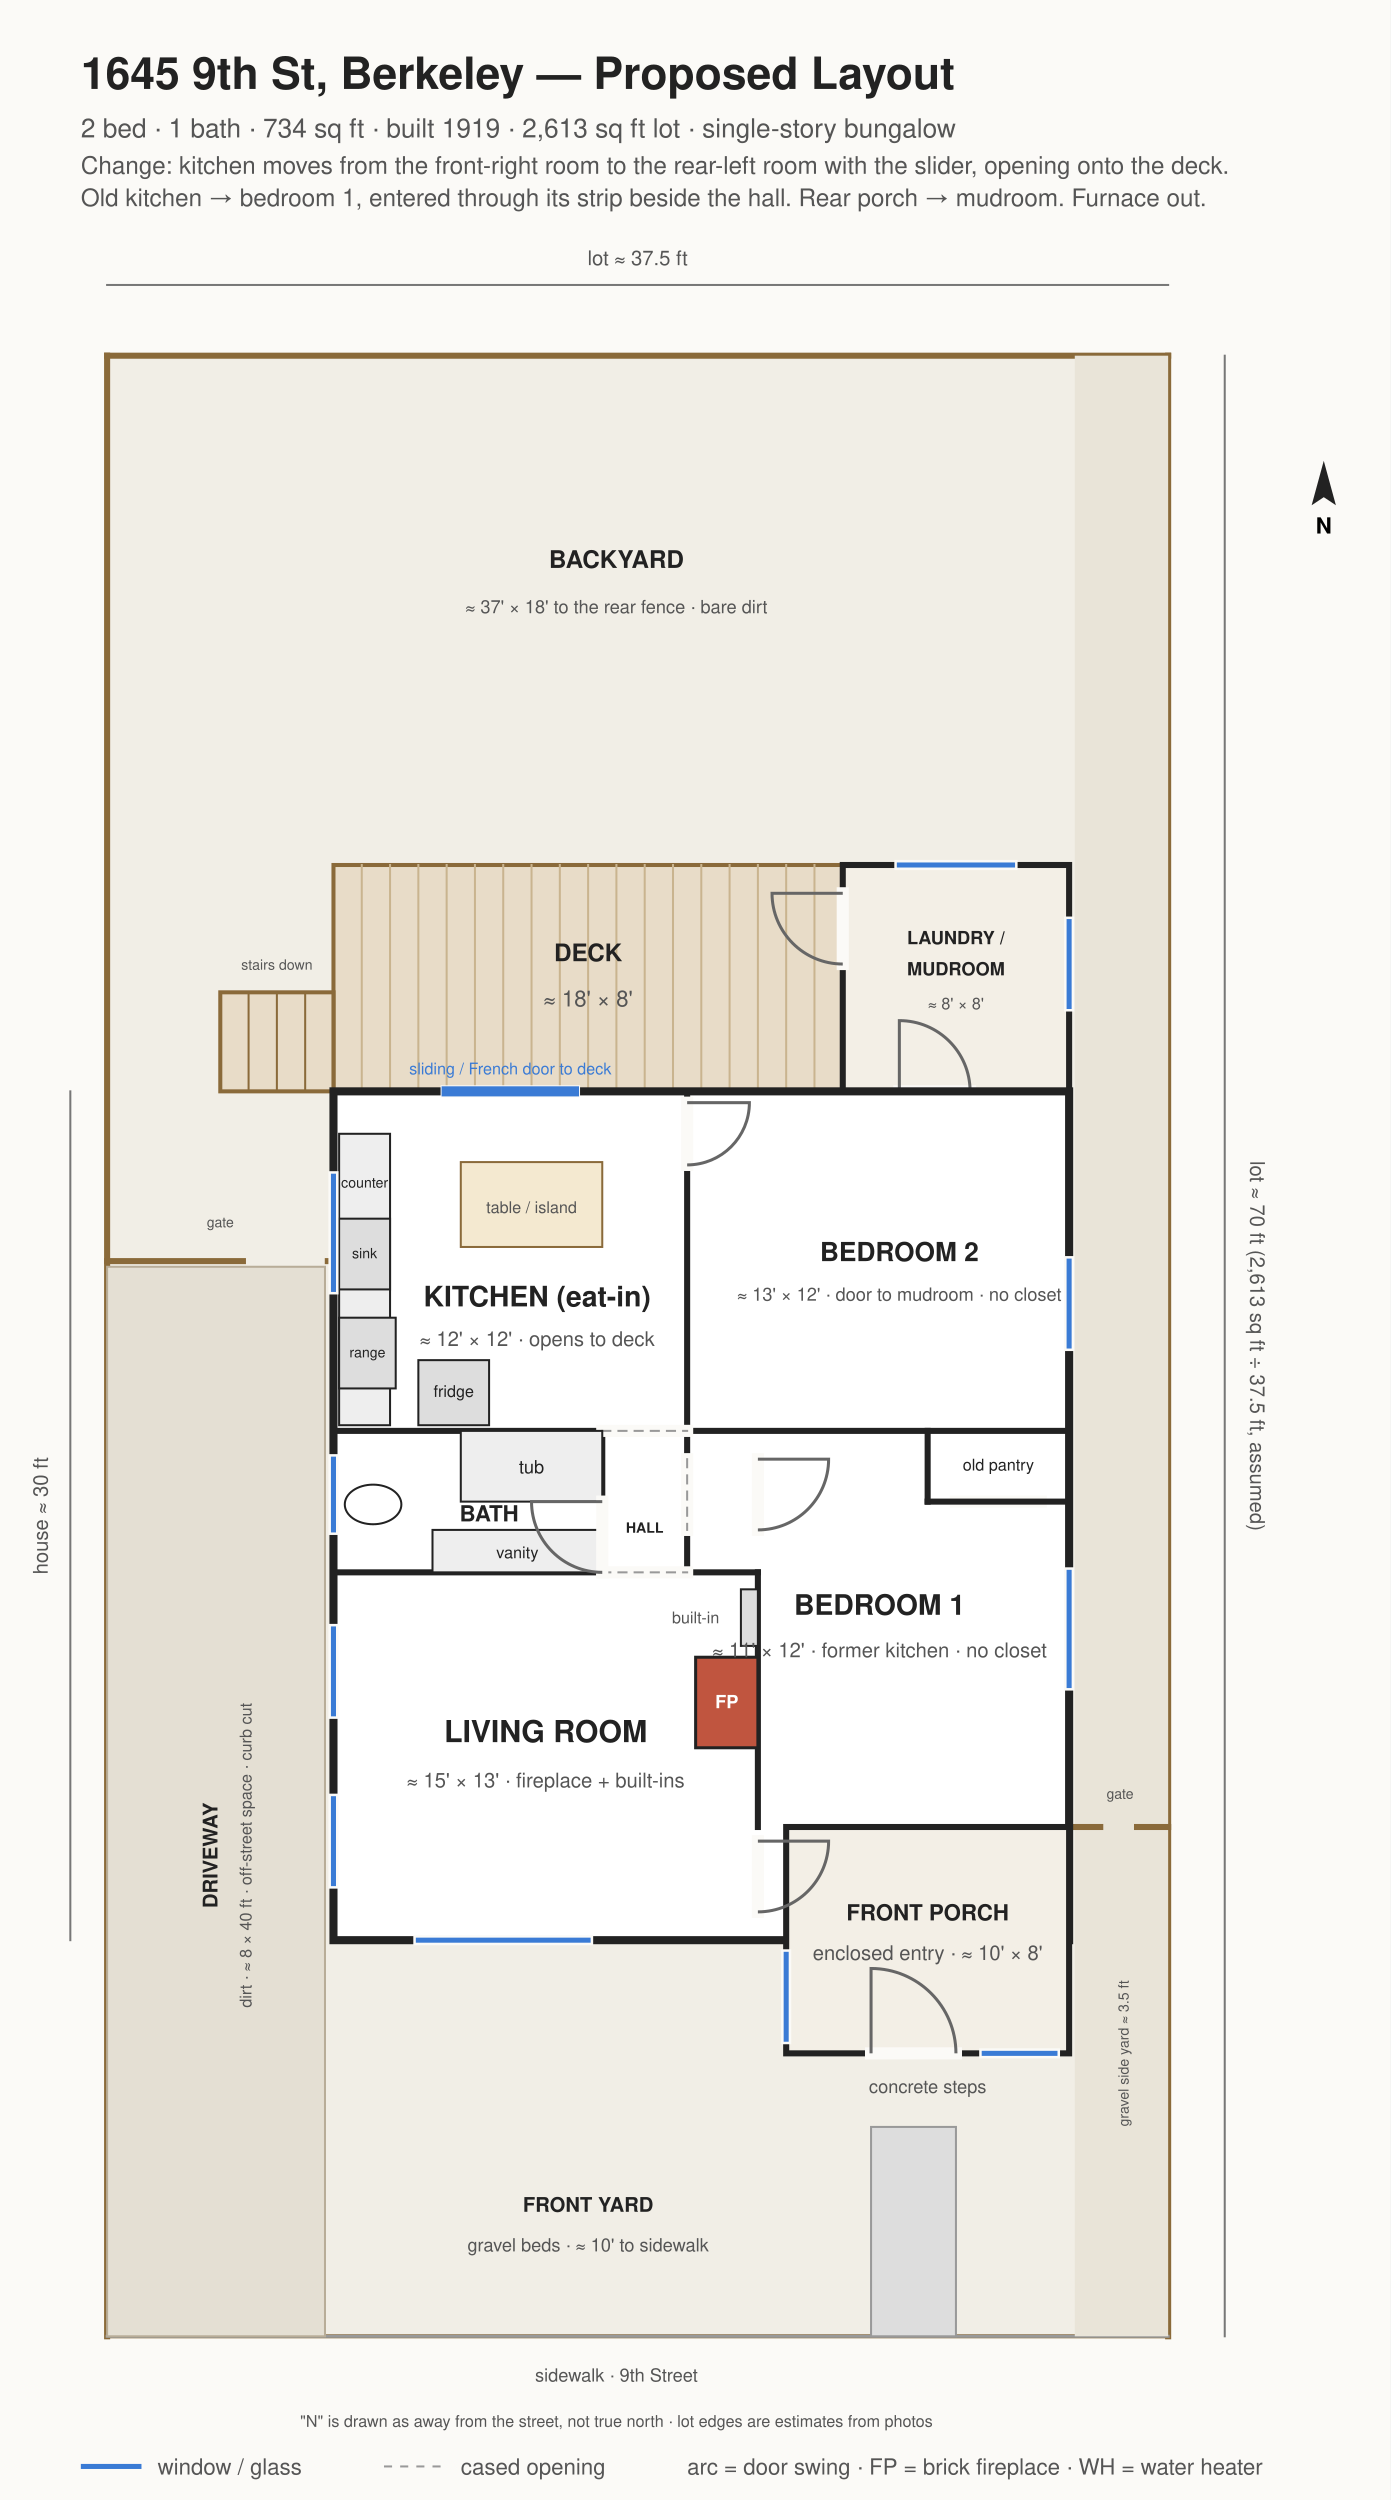
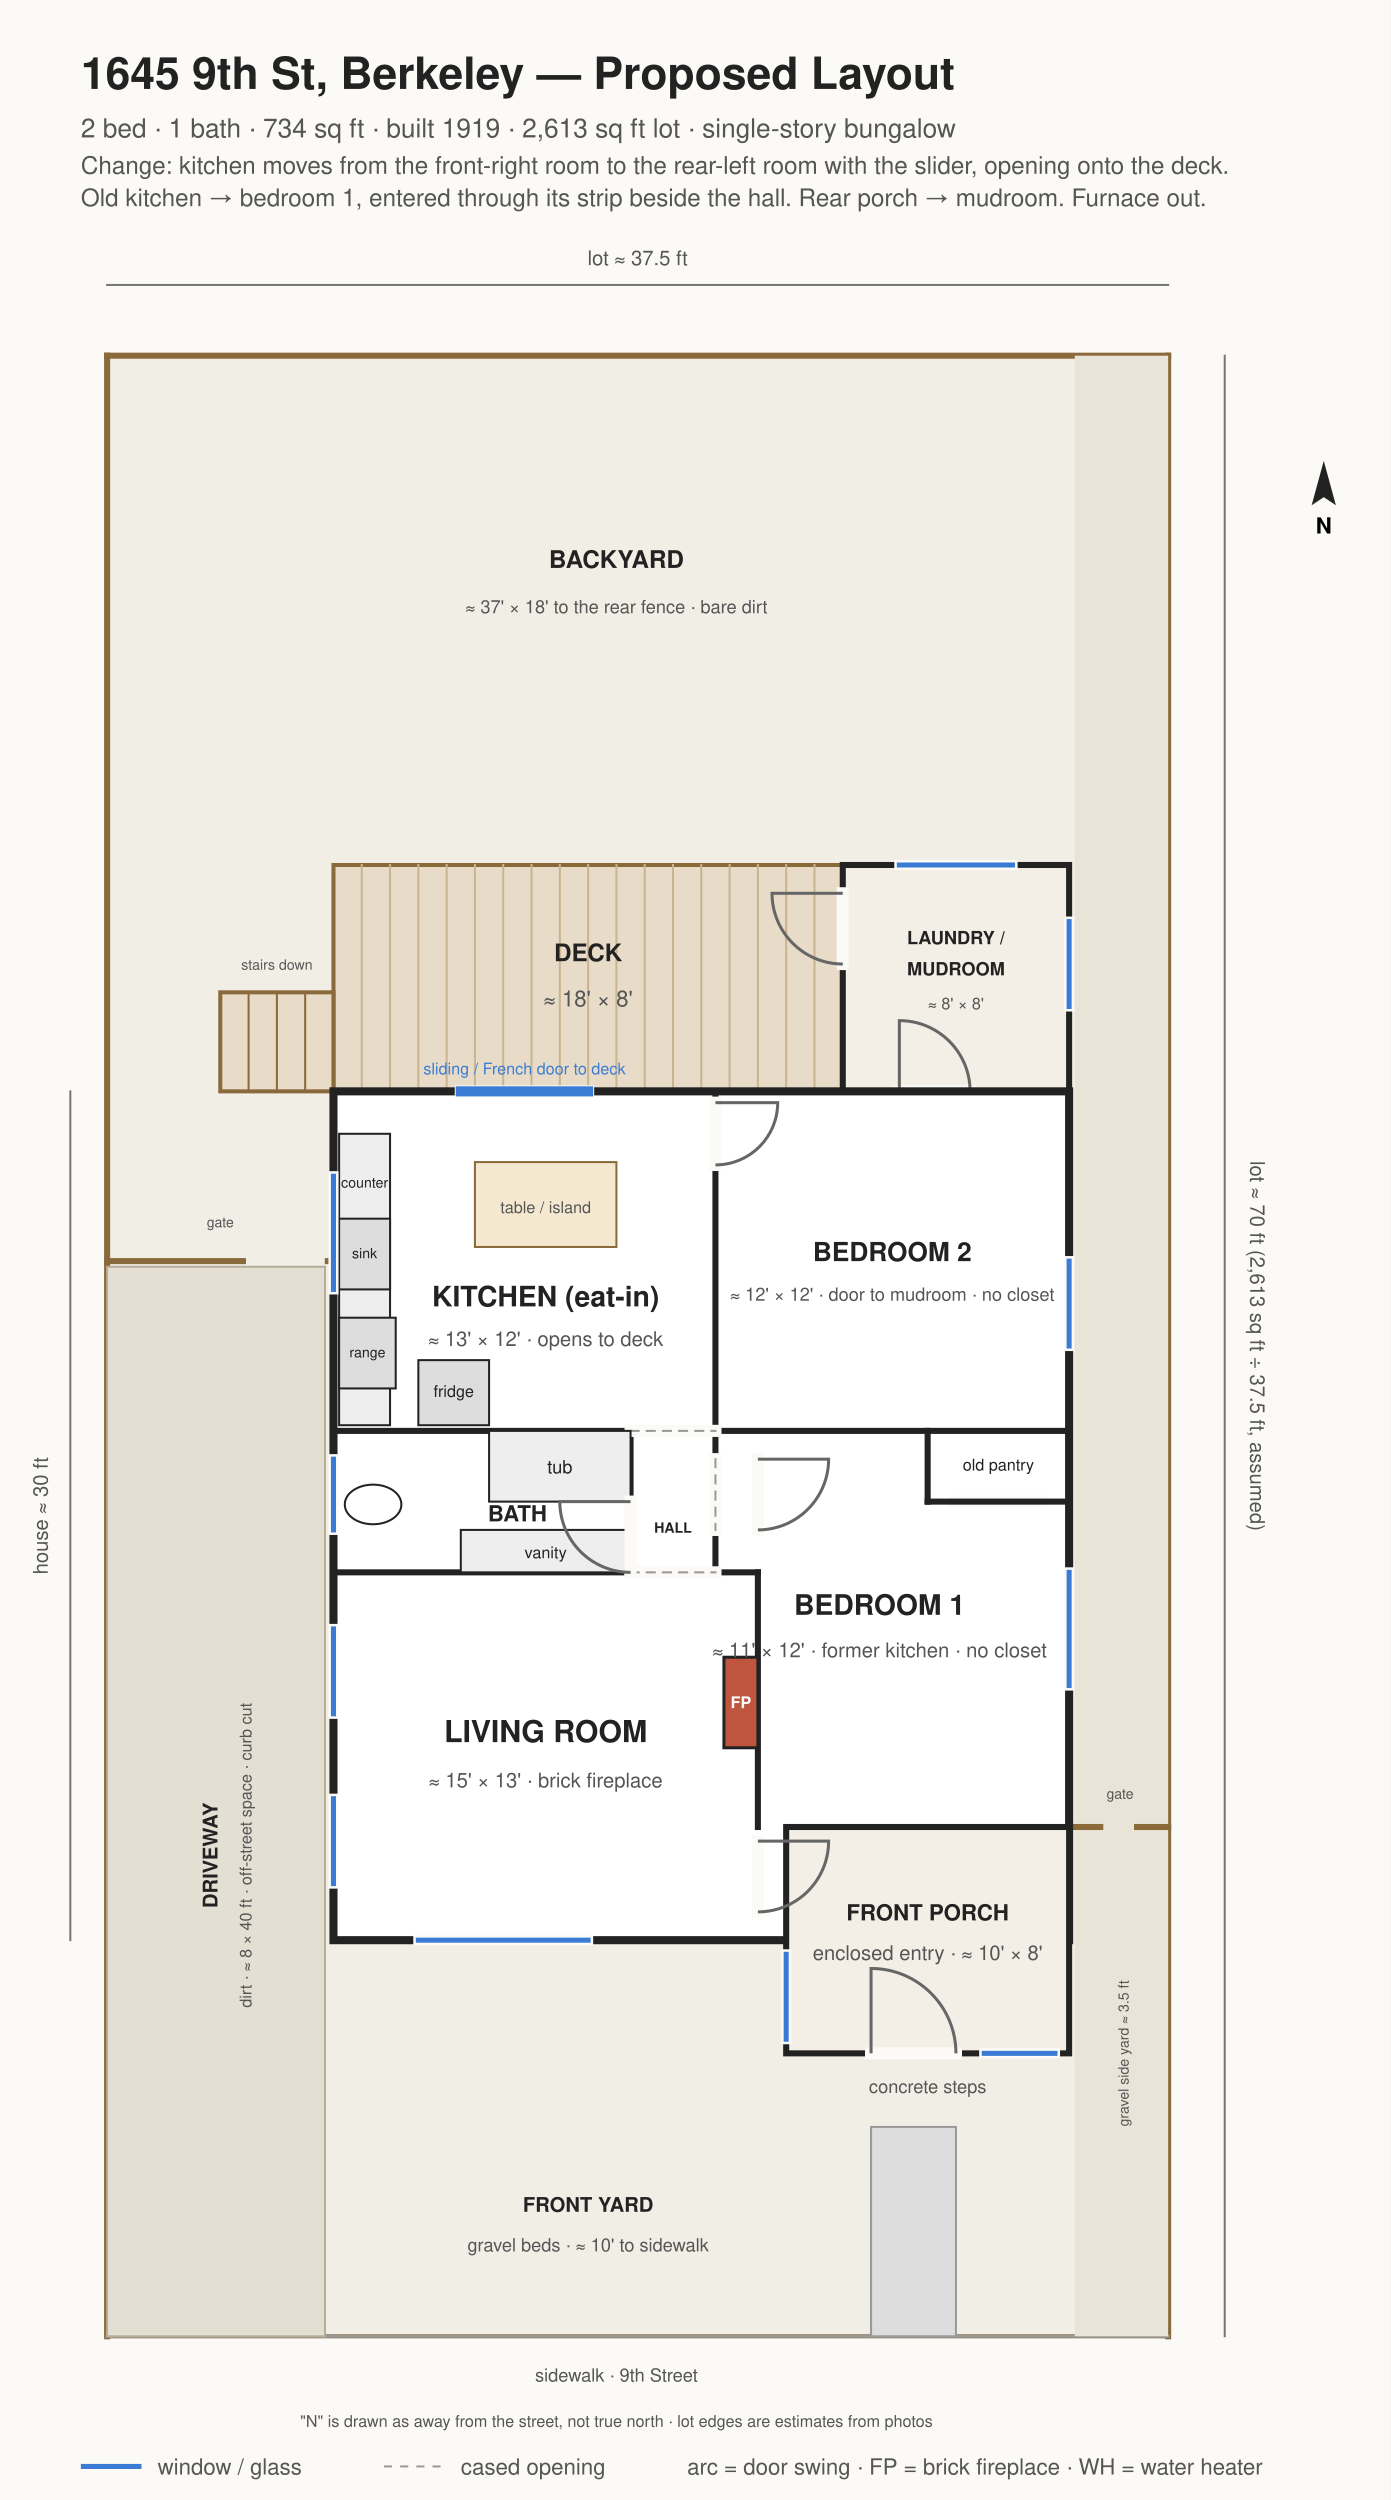
<svg xmlns="http://www.w3.org/2000/svg" width="688" height="1237" viewBox="0 0 688 1237" font-family="Helvetica, Arial, sans-serif">
  <rect width="688" height="1237" fill="#fbfaf7" />
  <text x="40" y="44" font-size="22" font-weight="bold" fill="#222">1645 9th St, Berkeley — Proposed Layout</text>
  <text x="40" y="68" font-size="13" fill="#555">2 bed · 1 bath · 734 sq ft · built 1919 · 2,613 sq ft lot · single-story bungalow</text>
  <text x="40" y="86" font-size="12" fill="#555">Change: kitchen moves from the front-right room to the rear-left room with the slider, opening onto the deck.</text>
  <text x="40" y="102" font-size="12" fill="#555">Old kitchen → bedroom 1, entered through its strip beside the hall. Rear porch → mudroom. Furnace out.</text>
  <rect x="53" y="176" width="525.0" height="980" fill="#f1eee6" stroke="#8a6a3a" stroke-width="2" />
  <line x1="53" y1="176" x2="578.0" y2="176" stroke="#8a6a3a" stroke-width="3" stroke-linecap="square" />
  <line x1="53" y1="176" x2="53" y2="1156" stroke="#8a6a3a" stroke-width="3" stroke-linecap="square" />
  <line x1="578.0" y1="176" x2="578.0" y2="1156" stroke="#8a6a3a" stroke-width="3" stroke-linecap="square" />
  <line x1="53" y1="1156" x2="578.0" y2="1156" stroke="#999" stroke-width="1.5" stroke-linecap="square" />
  <rect x="531.8" y="176" width="46.2" height="980" fill="#e9e4d8" stroke="none" stroke-width="0" />
  <line x1="529" y1="904" x2="544.4" y2="904" stroke="#8a6a3a" stroke-width="3" stroke-linecap="square" />
  <line x1="562.6" y1="904" x2="578.0" y2="904" stroke="#8a6a3a" stroke-width="3" stroke-linecap="square" />
  <text x="554.2" y="890" font-size="7" text-anchor="middle" fill="#555" font-weight="normal">gate</text>
  <text transform="translate(558.4,1016) rotate(-90)" font-size="7" text-anchor="middle" fill="#555">gravel side yard ≈ 3.5 ft</text>
  <line x1="53" y1="624" x2="120.2" y2="624" stroke="#8a6a3a" stroke-width="3" stroke-linecap="square" />
  <line x1="162.2" y1="624" x2="165" y2="624" stroke="#8a6a3a" stroke-width="3" stroke-linecap="square" />
  <text x="109" y="607.2" font-size="7" text-anchor="middle" fill="#555" font-weight="normal">gate</text>
  <text x="305" y="281.0" font-size="12" text-anchor="middle" fill="#222" font-weight="bold">BACKYARD</text>
  <text x="305" y="303.4" font-size="9" text-anchor="middle" fill="#555" font-weight="normal">≈ 37' × 18' to the rear fence · bare dirt</text>
  <rect x="53" y="626.8" width="107.8" height="529.2" fill="#e4dfd3" stroke="#b8ad98" stroke-width="1" />
  <text transform="translate(107.6,918) rotate(-90)" font-size="10" font-weight="bold" text-anchor="middle" fill="#222">DRIVEWAY</text>
  <text transform="translate(124.4,918) rotate(-90)" font-size="8" text-anchor="middle" fill="#555">dirt · ≈ 8 × 40 ft · off-street space · curb cut</text>
  <text x="291" y="1094.4" font-size="10" text-anchor="middle" fill="#222" font-weight="bold">FRONT YARD</text>
  <text x="291" y="1114" font-size="9" text-anchor="middle" fill="#555" font-weight="normal">gravel beds · ≈ 10' to sidewalk</text>
  <rect x="431" y="1052.4" width="42" height="103.6" fill="#ddd" stroke="#999" stroke-width="1" />
  <text x="305" y="1178.4" font-size="9" text-anchor="middle" fill="#555" font-weight="normal">sidewalk · 9th Street</text>
  <rect x="165" y="428" width="252" height="112" fill="#e8dcc8" stroke="#8a6a3a" stroke-width="2" />
  <line x1="179" y1="428" x2="179" y2="540" stroke="#c9b48f" stroke-width="1" stroke-linecap="square" />
  <line x1="193" y1="428" x2="193" y2="540" stroke="#c9b48f" stroke-width="1" stroke-linecap="square" />
  <line x1="207" y1="428" x2="207" y2="540" stroke="#c9b48f" stroke-width="1" stroke-linecap="square" />
  <line x1="221" y1="428" x2="221" y2="540" stroke="#c9b48f" stroke-width="1" stroke-linecap="square" />
  <line x1="235" y1="428" x2="235" y2="540" stroke="#c9b48f" stroke-width="1" stroke-linecap="square" />
  <line x1="249" y1="428" x2="249" y2="540" stroke="#c9b48f" stroke-width="1" stroke-linecap="square" />
  <line x1="263" y1="428" x2="263" y2="540" stroke="#c9b48f" stroke-width="1" stroke-linecap="square" />
  <line x1="277" y1="428" x2="277" y2="540" stroke="#c9b48f" stroke-width="1" stroke-linecap="square" />
  <line x1="291" y1="428" x2="291" y2="540" stroke="#c9b48f" stroke-width="1" stroke-linecap="square" />
  <line x1="305" y1="428" x2="305" y2="540" stroke="#c9b48f" stroke-width="1" stroke-linecap="square" />
  <line x1="319" y1="428" x2="319" y2="540" stroke="#c9b48f" stroke-width="1" stroke-linecap="square" />
  <line x1="333" y1="428" x2="333" y2="540" stroke="#c9b48f" stroke-width="1" stroke-linecap="square" />
  <line x1="347" y1="428" x2="347" y2="540" stroke="#c9b48f" stroke-width="1" stroke-linecap="square" />
  <line x1="361" y1="428" x2="361" y2="540" stroke="#c9b48f" stroke-width="1" stroke-linecap="square" />
  <line x1="375" y1="428" x2="375" y2="540" stroke="#c9b48f" stroke-width="1" stroke-linecap="square" />
  <line x1="389" y1="428" x2="389" y2="540" stroke="#c9b48f" stroke-width="1" stroke-linecap="square" />
  <line x1="403" y1="428" x2="403" y2="540" stroke="#c9b48f" stroke-width="1" stroke-linecap="square" />
  <text x="291" y="475.6" font-size="12" text-anchor="middle" fill="#222" font-weight="bold">DECK</text>
  <text x="291" y="498" font-size="11" text-anchor="middle" fill="#555" font-weight="normal">≈ 18' × 8'</text>
  <rect x="109" y="491.0" width="56" height="49.0" fill="#e8dcc8" stroke="#8a6a3a" stroke-width="2" />
  <line x1="151" y1="491.0" x2="151" y2="540" stroke="#8a6a3a" stroke-width="1" stroke-linecap="square" />
  <line x1="137" y1="491.0" x2="137" y2="540" stroke="#8a6a3a" stroke-width="1" stroke-linecap="square" />
  <line x1="123" y1="491.0" x2="123" y2="540" stroke="#8a6a3a" stroke-width="1" stroke-linecap="square" />
  <text x="137" y="479.8" font-size="7" text-anchor="middle" fill="#555" font-weight="normal">stairs down</text>
  <rect x="417" y="428" width="112" height="112" fill="#f3efe6" stroke="#222" stroke-width="3" />
  <text x="473" y="467.2" font-size="9" text-anchor="middle" fill="#222" font-weight="bold">LAUNDRY /</text>
  <text x="473" y="482.6" font-size="9" text-anchor="middle" fill="#222" font-weight="bold">MUDROOM</text>
  <text x="473" y="499.4" font-size="8" text-anchor="middle" fill="#555" font-weight="normal">≈ 8' × 8'</text>
  <line x1="445" y1="428" x2="501" y2="428" stroke="#fbfaf7" stroke-width="5" stroke-linecap="square" />
  <line x1="445" y1="428" x2="501" y2="428" stroke="#3a7bd5" stroke-width="2.5" stroke-linecap="square" />
  <line x1="529" y1="456" x2="529" y2="498" stroke="#fbfaf7" stroke-width="5" stroke-linecap="square" />
  <line x1="529" y1="456" x2="529" y2="498" stroke="#3a7bd5" stroke-width="2.5" stroke-linecap="square" />
  <line x1="417" y1="442" x2="417" y2="477.0" stroke="#fbfaf7" stroke-width="6" stroke-linecap="square" />
  <path d="M417,442 L382.0,442 A35.0,35.0 0 0 0 417,477.0" fill="none" stroke="#666" stroke-width="1.5" />
  <line x1="445" y1="540" x2="480.0" y2="540" stroke="#fbfaf7" stroke-width="6" stroke-linecap="square" />
  <path d="M445,540 L445,505.0 A35.0,35.0 0 0 1 480.0,540" fill="none" stroke="#666" stroke-width="1.5" />
  <rect x="165" y="540" width="364" height="420" fill="#fff" stroke="#222" stroke-width="4" />
  <rect x="389" y="904" width="140" height="112" fill="#f3efe6" stroke="#222" stroke-width="3" />
  <text x="459" y="950.2" font-size="11" text-anchor="middle" fill="#222" font-weight="bold">FRONT PORCH</text>
  <text x="459" y="969.8" font-size="10" text-anchor="middle" fill="#555" font-weight="normal">enclosed entry · ≈ 10' × 8'</text>
  <line x1="431" y1="1016" x2="473" y2="1016" stroke="#fbfaf7" stroke-width="6" stroke-linecap="square" />
  <path d="M431,1016 L431,974 A42,42 0 0 1 473,1016" fill="none" stroke="#666" stroke-width="1.5" />
  <line x1="389" y1="967.0" x2="389" y2="1009.0" stroke="#fbfaf7" stroke-width="5" stroke-linecap="square" />
  <line x1="389" y1="967.0" x2="389" y2="1009.0" stroke="#3a7bd5" stroke-width="2.5" stroke-linecap="square" />
  <line x1="487" y1="1016" x2="522.0" y2="1016" stroke="#fbfaf7" stroke-width="5" stroke-linecap="square" />
  <line x1="487" y1="1016" x2="522.0" y2="1016" stroke="#3a7bd5" stroke-width="2.5" stroke-linecap="square" />
  <text x="459" y="1035.6" font-size="9" text-anchor="middle" fill="#555" font-weight="normal">concrete steps</text>
-   <line x1="340.0" y1="540" x2="340.0" y2="708" stroke="#222" stroke-width="3" stroke-linecap="square" />
-   <line x1="340.0" y1="708" x2="529" y2="708" stroke="#222" stroke-width="3" stroke-linecap="square" />
-   <line x1="165" y1="708" x2="298.0" y2="708" stroke="#222" stroke-width="3" stroke-linecap="square" />
-   <line x1="298.0" y1="708" x2="298.0" y2="778" stroke="#222" stroke-width="3" stroke-linecap="square" />
-   <line x1="340.0" y1="708" x2="340.0" y2="778" stroke="#222" stroke-width="3" stroke-linecap="square" />
-   <line x1="165" y1="778" x2="298.0" y2="778" stroke="#222" stroke-width="3" stroke-linecap="square" />
-   <line x1="340.0" y1="778" x2="375" y2="778" stroke="#222" stroke-width="3" stroke-linecap="square" />
-   <line x1="298.0" y1="778" x2="340.0" y2="778" stroke="#fbfaf7" stroke-width="6" stroke-linecap="square" />
-   <line x1="298.0" y1="778" x2="340.0" y2="778" stroke="#999" stroke-width="1" stroke-linecap="square" stroke-dasharray="4,4" />
-   <line x1="298.0" y1="708" x2="340.0" y2="708" stroke="#fbfaf7" stroke-width="6" stroke-linecap="square" />
-   <line x1="298.0" y1="708" x2="340.0" y2="708" stroke="#999" stroke-width="1" stroke-linecap="square" stroke-dasharray="4,4" />
+   <line x1="354.0" y1="540" x2="354.0" y2="708" stroke="#222" stroke-width="3" stroke-linecap="square" />
+   <line x1="354.0" y1="708" x2="529" y2="708" stroke="#222" stroke-width="3" stroke-linecap="square" />
+   <line x1="165" y1="708" x2="312.0" y2="708" stroke="#222" stroke-width="3" stroke-linecap="square" />
+   <line x1="312.0" y1="708" x2="312.0" y2="778" stroke="#222" stroke-width="3" stroke-linecap="square" />
+   <line x1="354.0" y1="708" x2="354.0" y2="778" stroke="#222" stroke-width="3" stroke-linecap="square" />
+   <line x1="165" y1="778" x2="312.0" y2="778" stroke="#222" stroke-width="3" stroke-linecap="square" />
+   <line x1="354.0" y1="778" x2="375" y2="778" stroke="#222" stroke-width="3" stroke-linecap="square" />
+   <line x1="312.0" y1="778" x2="354.0" y2="778" stroke="#fbfaf7" stroke-width="6" stroke-linecap="square" />
+   <line x1="312.0" y1="778" x2="354.0" y2="778" stroke="#999" stroke-width="1" stroke-linecap="square" stroke-dasharray="4,4" />
+   <line x1="312.0" y1="708" x2="354.0" y2="708" stroke="#fbfaf7" stroke-width="6" stroke-linecap="square" />
+   <line x1="312.0" y1="708" x2="354.0" y2="708" stroke="#999" stroke-width="1" stroke-linecap="square" stroke-dasharray="4,4" />
  <line x1="375" y1="778" x2="375" y2="904" stroke="#222" stroke-width="3" stroke-linecap="square" />
-   <line x1="340.0" y1="545.6" x2="340.0" y2="576.4" stroke="#fbfaf7" stroke-width="6" stroke-linecap="square" />
-   <path d="M340.0,545.6 L370.8,545.6 A30.8,30.8 0 0 1 340.0,576.4" fill="none" stroke="#666" stroke-width="1.5" />
-   <rect x="344.2" y="820" width="30.8" height="44.8" fill="#c0553f" stroke="#222" stroke-width="1.5" />
-   <text x="359.6" y="845.2" font-size="9" text-anchor="middle" fill="#fff" font-weight="bold">FP</text>
-   <rect x="366.6" y="786.4" width="8.4" height="28.0" fill="#ddd" stroke="#222" stroke-width="1" />
-   <text x="344.2" y="803.2" font-size="8" text-anchor="middle" fill="#555" font-weight="normal">built-in</text>
-   <rect x="228.0" y="708" width="70.0" height="35.0" fill="#eee" stroke="#222" stroke-width="1" />
-   <text x="263" y="729.0" font-size="9" text-anchor="middle" fill="#222" font-weight="normal">tub</text>
-   <rect x="214.0" y="757.0" width="84.0" height="21.0" fill="#eee" stroke="#222" stroke-width="1" />
-   <text x="256.0" y="771.0" font-size="8" text-anchor="middle" fill="#222" font-weight="normal">vanity</text>
+   <line x1="354.0" y1="545.6" x2="354.0" y2="576.4" stroke="#fbfaf7" stroke-width="6" stroke-linecap="square" />
+   <path d="M354.0,545.6 L384.8,545.6 A30.8,30.8 0 0 1 354.0,576.4" fill="none" stroke="#666" stroke-width="1.5" />
+   <rect x="358.2" y="820" width="16.8" height="44.8" fill="#c0553f" stroke="#222" stroke-width="1.5" />
+   <text x="366.6" y="845.2" font-size="8" text-anchor="middle" fill="#fff" font-weight="bold">FP</text>
+   <rect x="242.0" y="708" width="70.0" height="35.0" fill="#eee" stroke="#222" stroke-width="1" />
+   <text x="277" y="729.0" font-size="9" text-anchor="middle" fill="#222" font-weight="normal">tub</text>
+   <rect x="228.0" y="757.0" width="84.0" height="21.0" fill="#eee" stroke="#222" stroke-width="1" />
+   <text x="270.0" y="771.0" font-size="8" text-anchor="middle" fill="#222" font-weight="normal">vanity</text>
  <ellipse cx="184.6" cy="744.4" rx="14" ry="9.8" fill="#fff" stroke="#222" stroke-width="1" />
-   <text x="242.0" y="752.8" font-size="11" text-anchor="middle" fill="#222" font-weight="bold">BATH</text>
-   <line x1="298.0" y1="743.0" x2="298.0" y2="778.0" stroke="#fbfaf7" stroke-width="6" stroke-linecap="square" />
-   <path d="M298.0,743.0 L263.0,743.0 A35.0,35.0 0 0 0 298.0,778.0" fill="none" stroke="#666" stroke-width="1.5" />
-   <text x="319" y="758.4" font-size="7" text-anchor="middle" fill="#222" font-weight="bold">HALL</text>
-   <line x1="340.0" y1="722" x2="340.0" y2="757.0" stroke="#fbfaf7" stroke-width="6" stroke-linecap="square" />
-   <line x1="340.0" y1="722" x2="340.0" y2="757.0" stroke="#999" stroke-width="1" stroke-linecap="square" stroke-dasharray="4,4" />
+   <text x="256.0" y="752.8" font-size="11" text-anchor="middle" fill="#222" font-weight="bold">BATH</text>
+   <line x1="312.0" y1="743.0" x2="312.0" y2="778.0" stroke="#fbfaf7" stroke-width="6" stroke-linecap="square" />
+   <path d="M312.0,743.0 L277.0,743.0 A35.0,35.0 0 0 0 312.0,778.0" fill="none" stroke="#666" stroke-width="1.5" />
+   <text x="333" y="758.4" font-size="7" text-anchor="middle" fill="#222" font-weight="bold">HALL</text>
+   <line x1="354.0" y1="722" x2="354.0" y2="757.0" stroke="#fbfaf7" stroke-width="6" stroke-linecap="square" />
+   <line x1="354.0" y1="722" x2="354.0" y2="757.0" stroke="#999" stroke-width="1" stroke-linecap="square" stroke-dasharray="4,4" />
  <line x1="375" y1="722" x2="375" y2="757.0" stroke="#fbfaf7" stroke-width="6" stroke-linecap="square" />
  <path d="M375,722 L410.0,722 A35.0,35.0 0 0 1 375,757.0" fill="none" stroke="#666" stroke-width="1.5" />
-   <line x1="221" y1="540" x2="284.0" y2="540" stroke="#fbfaf7" stroke-width="6" stroke-linecap="square" />
-   <line x1="221" y1="540" x2="284.0" y2="540" stroke="#3a7bd5" stroke-width="5" stroke-linecap="square" />
-   <text x="252.5" y="531.6" font-size="8" text-anchor="middle" fill="#3a7bd5" font-weight="normal">sliding / French door to deck</text>
+   <line x1="228.0" y1="540" x2="291" y2="540" stroke="#fbfaf7" stroke-width="6" stroke-linecap="square" />
+   <line x1="228.0" y1="540" x2="291" y2="540" stroke="#3a7bd5" stroke-width="5" stroke-linecap="square" />
+   <text x="259.5" y="531.6" font-size="8" text-anchor="middle" fill="#3a7bd5" font-weight="normal">sliding / French door to deck</text>
  <rect x="167.8" y="561.0" width="25.2" height="144.2" fill="#eee" stroke="#222" stroke-width="1" />
  <text x="180.4" y="587.6" font-size="7" text-anchor="middle" fill="#222" font-weight="normal">counter</text>
  <rect x="167.8" y="603.0" width="25.2" height="35.0" fill="#ddd" stroke="#222" stroke-width="1" />
  <text x="180.4" y="622.6" font-size="7" text-anchor="middle" fill="#222" font-weight="normal">sink</text>
  <rect x="167.8" y="652" width="28.0" height="35.0" fill="#ddd" stroke="#222" stroke-width="1" />
  <text x="181.8" y="671.6" font-size="7" text-anchor="middle" fill="#222" font-weight="normal">range</text>
  <rect x="207" y="673.0" width="35.0" height="32.2" fill="#ddd" stroke="#222" stroke-width="1" />
  <text x="224.5" y="691.2" font-size="8" text-anchor="middle" fill="#222" font-weight="normal">fridge</text>
-   <rect x="228.0" y="575.0" width="70.0" height="42.0" fill="#f4e9d0" stroke="#8a6a3a" stroke-width="1" />
-   <text x="263" y="600.2" font-size="8" text-anchor="middle" fill="#555" font-weight="normal">table / island</text>
-   <text x="265.8" y="646.4" font-size="14" text-anchor="middle" fill="#222" font-weight="bold">KITCHEN (eat-in)</text>
-   <text x="265.8" y="666" font-size="10" text-anchor="middle" fill="#555" font-weight="normal">≈ 12' × 12' · opens to deck</text>
-   <text x="445" y="624" font-size="13" text-anchor="middle" fill="#222" font-weight="bold">BEDROOM 2</text>
-   <text x="445" y="643.6" font-size="9" text-anchor="middle" fill="#555" font-weight="normal">≈ 13' × 12' · door to mudroom · no closet</text>
+   <rect x="235" y="575.0" width="70" height="42.0" fill="#f4e9d0" stroke="#8a6a3a" stroke-width="1" />
+   <text x="270.0" y="600.2" font-size="8" text-anchor="middle" fill="#555" font-weight="normal">table / island</text>
+   <text x="270.0" y="646.4" font-size="14" text-anchor="middle" fill="#222" font-weight="bold">KITCHEN (eat-in)</text>
+   <text x="270.0" y="666" font-size="10" text-anchor="middle" fill="#555" font-weight="normal">≈ 13' × 12' · opens to deck</text>
+   <text x="441.5" y="624" font-size="13" text-anchor="middle" fill="#222" font-weight="bold">BEDROOM 2</text>
+   <text x="441.5" y="643.6" font-size="9" text-anchor="middle" fill="#555" font-weight="normal">≈ 12' × 12' · door to mudroom · no closet</text>
  <text x="435.2" y="799.0" font-size="14" text-anchor="middle" fill="#222" font-weight="bold">BEDROOM 1</text>
  <text x="435.2" y="820" font-size="10" text-anchor="middle" fill="#555" font-weight="normal">≈ 11' × 12' · former kitchen · no closet</text>
  <text x="494.0" y="727.6" font-size="8" text-anchor="middle" fill="#222" font-weight="normal">old pantry</text>
  <line x1="473" y1="743.0" x2="515" y2="743.0" stroke="#fbfaf7" stroke-width="6" stroke-linecap="square" />
  <line x1="473" y1="743.0" x2="515" y2="743.0" stroke="#999" stroke-width="1" stroke-linecap="square" stroke-dasharray="4,4" />
  <line x1="375" y1="911.0" x2="375" y2="946.0" stroke="#fbfaf7" stroke-width="6" stroke-linecap="square" />
  <path d="M375,911.0 L410.0,911.0 A35.0,35.0 0 0 1 375,946.0" fill="none" stroke="#666" stroke-width="1.5" />
  <line x1="459" y1="708" x2="459" y2="743.0" stroke="#222" stroke-width="3" stroke-linecap="square" />
  <line x1="459" y1="743.0" x2="529" y2="743.0" stroke="#222" stroke-width="3" stroke-linecap="square" />
  <line x1="165" y1="582" x2="165" y2="638" stroke="#fbfaf7" stroke-width="5" stroke-linecap="square" />
  <line x1="165" y1="582" x2="165" y2="638" stroke="#3a7bd5" stroke-width="2.5" stroke-linecap="square" />
  <line x1="165" y1="722" x2="165" y2="757.0" stroke="#fbfaf7" stroke-width="5" stroke-linecap="square" />
  <line x1="165" y1="722" x2="165" y2="757.0" stroke="#3a7bd5" stroke-width="2.5" stroke-linecap="square" />
  <line x1="165" y1="806" x2="165" y2="848" stroke="#fbfaf7" stroke-width="5" stroke-linecap="square" />
  <line x1="165" y1="806" x2="165" y2="848" stroke="#3a7bd5" stroke-width="2.5" stroke-linecap="square" />
  <line x1="165" y1="890" x2="165" y2="932" stroke="#fbfaf7" stroke-width="5" stroke-linecap="square" />
  <line x1="165" y1="890" x2="165" y2="932" stroke="#3a7bd5" stroke-width="2.5" stroke-linecap="square" />
  <line x1="207" y1="960" x2="291" y2="960" stroke="#fbfaf7" stroke-width="5" stroke-linecap="square" />
  <line x1="207" y1="960" x2="291" y2="960" stroke="#3a7bd5" stroke-width="2.5" stroke-linecap="square" />
  <line x1="529" y1="778" x2="529" y2="834" stroke="#fbfaf7" stroke-width="5" stroke-linecap="square" />
  <line x1="529" y1="778" x2="529" y2="834" stroke="#3a7bd5" stroke-width="2.5" stroke-linecap="square" />
  <line x1="529" y1="624" x2="529" y2="666" stroke="#fbfaf7" stroke-width="5" stroke-linecap="square" />
  <line x1="529" y1="624" x2="529" y2="666" stroke="#3a7bd5" stroke-width="2.5" stroke-linecap="square" />
  <text x="270.0" y="862" font-size="15" text-anchor="middle" fill="#222" font-weight="bold">LIVING ROOM</text>
-   <text x="270.0" y="884.4" font-size="10" text-anchor="middle" fill="#555" font-weight="normal">≈ 15' × 13' · fireplace + built-ins</text>
+   <text x="270.0" y="884.4" font-size="10" text-anchor="middle" fill="#555" font-weight="normal">≈ 15' × 13' · brick fireplace</text>
  <line x1="34.8" y1="540" x2="34.8" y2="960" stroke="#777" stroke-width="1" stroke-linecap="square" />
  <text transform="translate(23.6,750) rotate(-90)" font-size="10" text-anchor="middle" fill="#555">house ≈ 30 ft</text>
  <line x1="606.0" y1="176" x2="606.0" y2="1156" stroke="#777" stroke-width="1" stroke-linecap="square" />
  <text transform="translate(618.6,666) rotate(90)" font-size="10" text-anchor="middle" fill="#555">lot ≈ 70 ft (2,613 sq ft ÷ 37.5 ft, assumed)</text>
  <line x1="53" y1="141.0" x2="578.0" y2="141.0" stroke="#777" stroke-width="1" stroke-linecap="square" />
  <text x="315.5" y="131.2" font-size="10" text-anchor="middle" fill="#555" font-weight="normal">lot ≈ 37.5 ft</text>
  <g transform="translate(655,246)">
    <polygon points="0,-18 6,4 0,0 -6,4" fill="#222" />
    <text x="0" y="18" font-size="11" text-anchor="middle" font-weight="bold">N</text>
  </g>
  <text x="305" y="1200.8" font-size="8" text-anchor="middle" fill="#555" font-weight="normal">"N" is drawn as away from the street, not true north · lot edges are estimates from photos</text>
  <line x1="40" y1="1220.4" x2="70" y2="1220.4" stroke="#3a7bd5" stroke-width="2.5" />
  <text x="78" y="1224.4" font-size="11" fill="#555">window / glass</text>
  <line x1="190" y1="1220.4" x2="220" y2="1220.4" stroke="#999" stroke-width="1" stroke-dasharray="4,4" />
  <text x="228" y="1224.4" font-size="11" fill="#555">cased opening</text>
  <text x="340" y="1224.4" font-size="11" fill="#555">arc = door swing · FP = brick fireplace · WH = water heater</text>
</svg>
